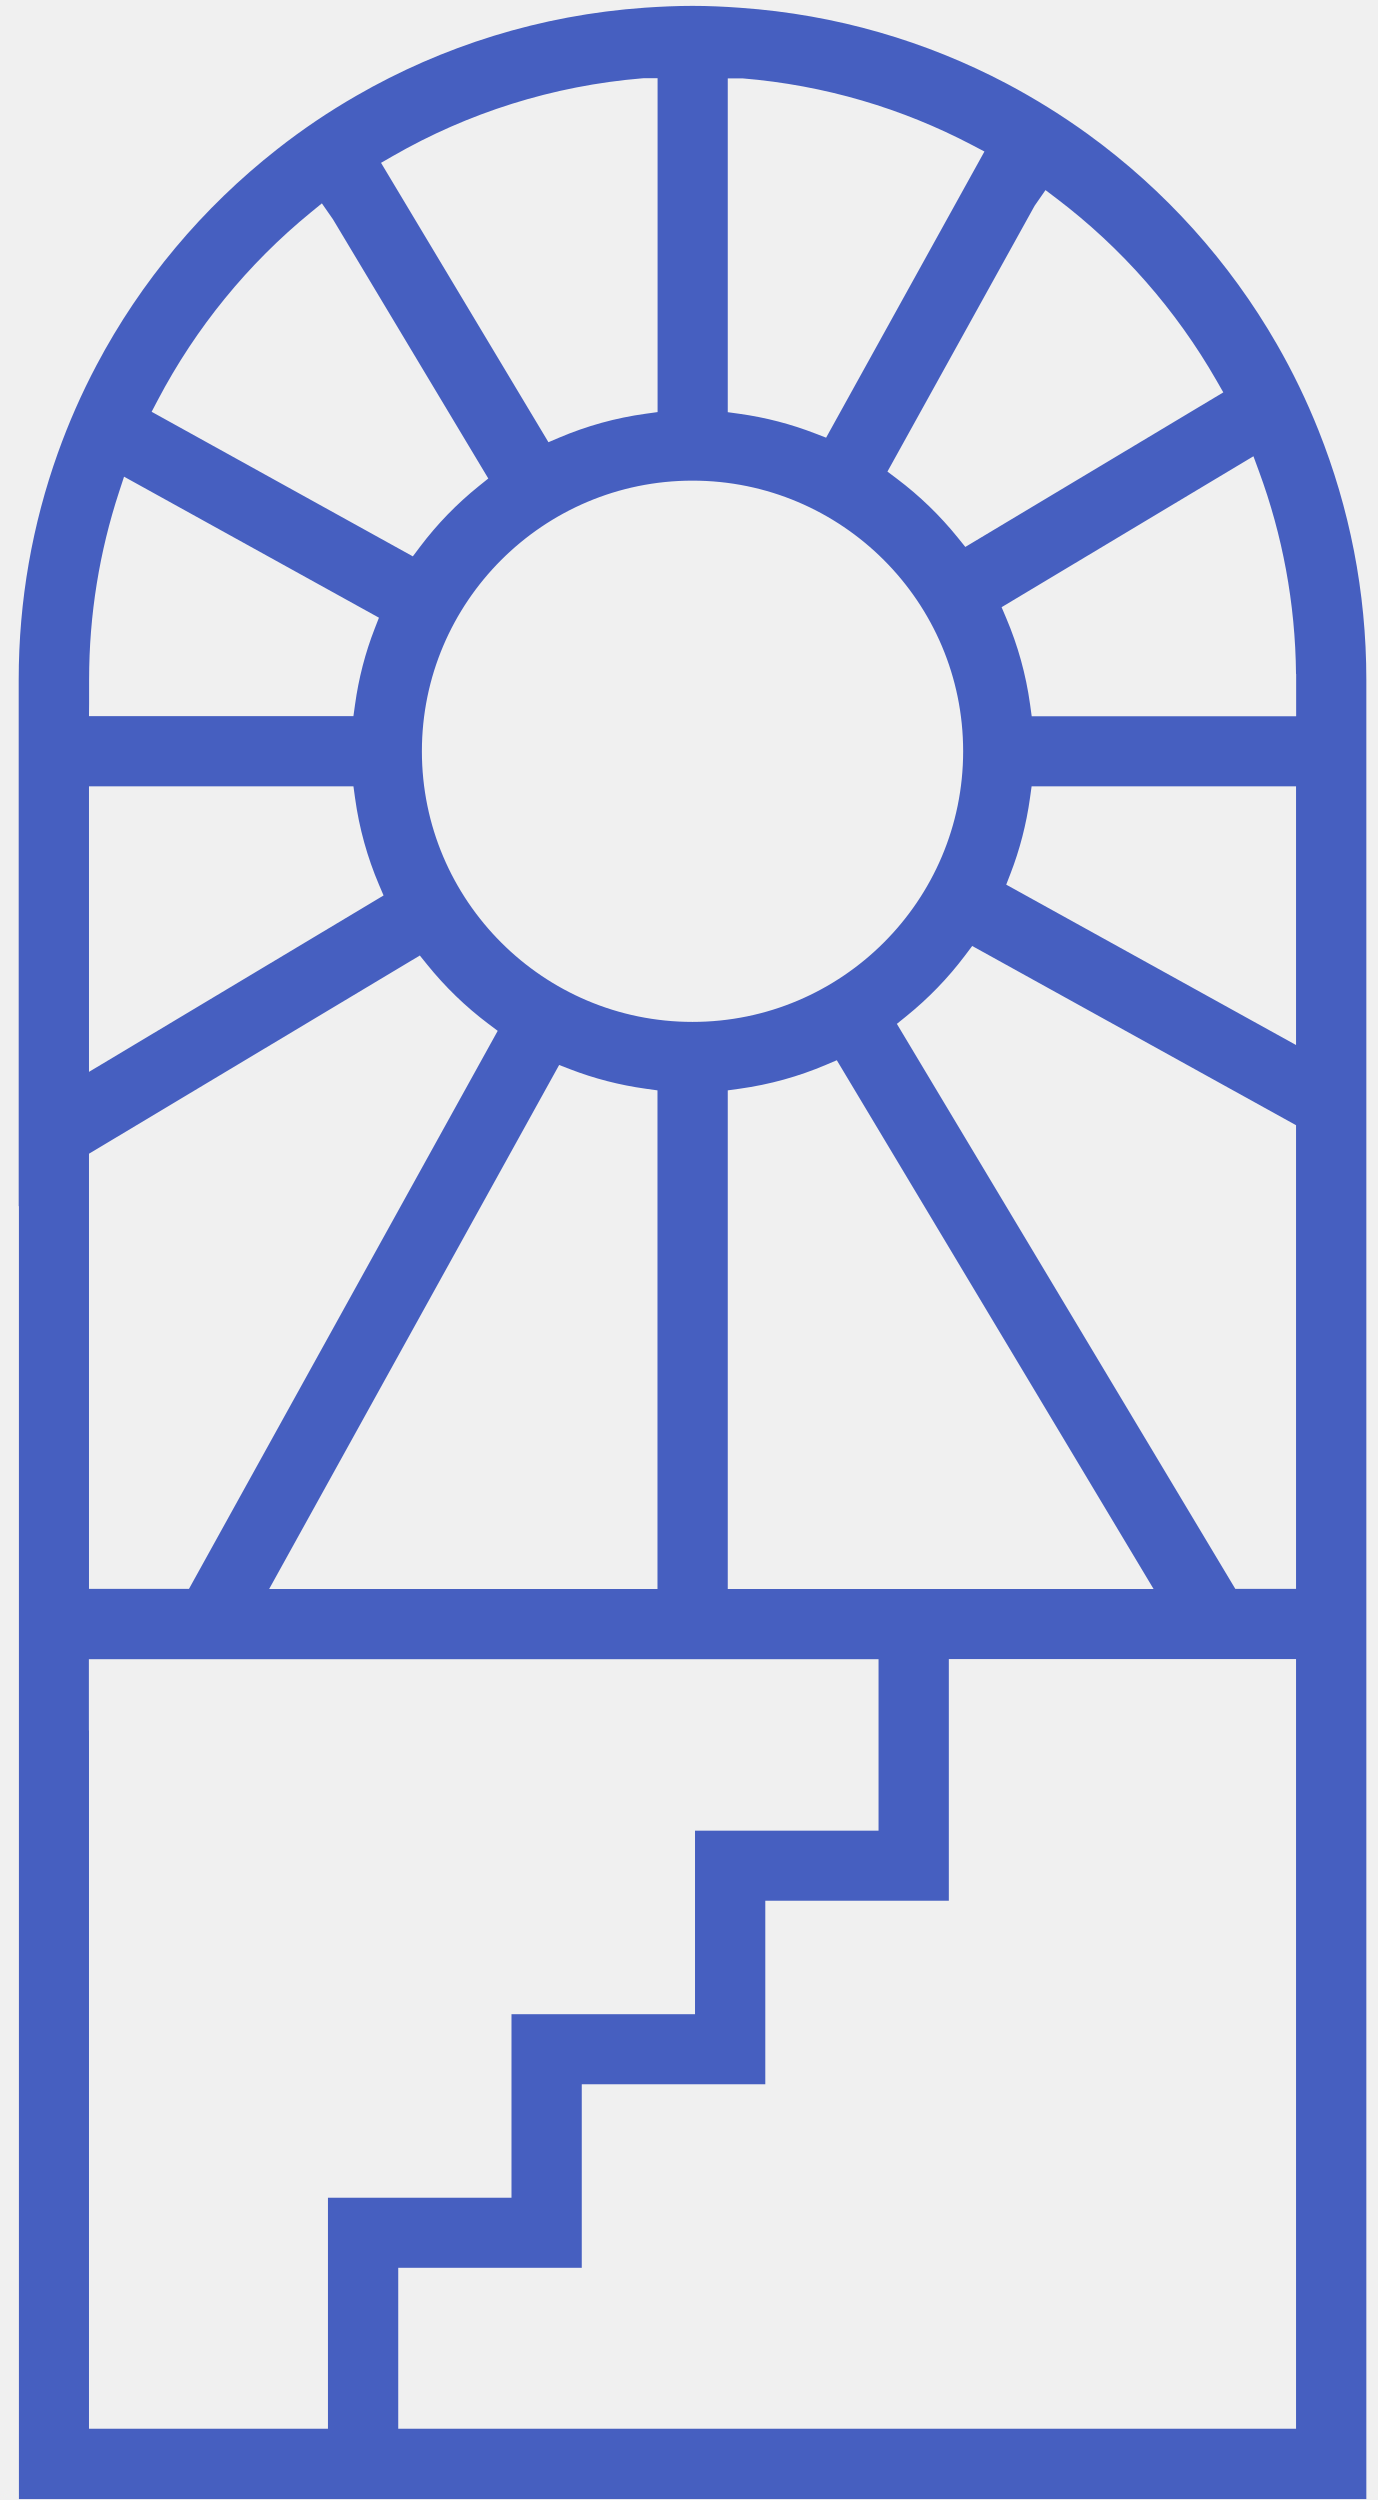
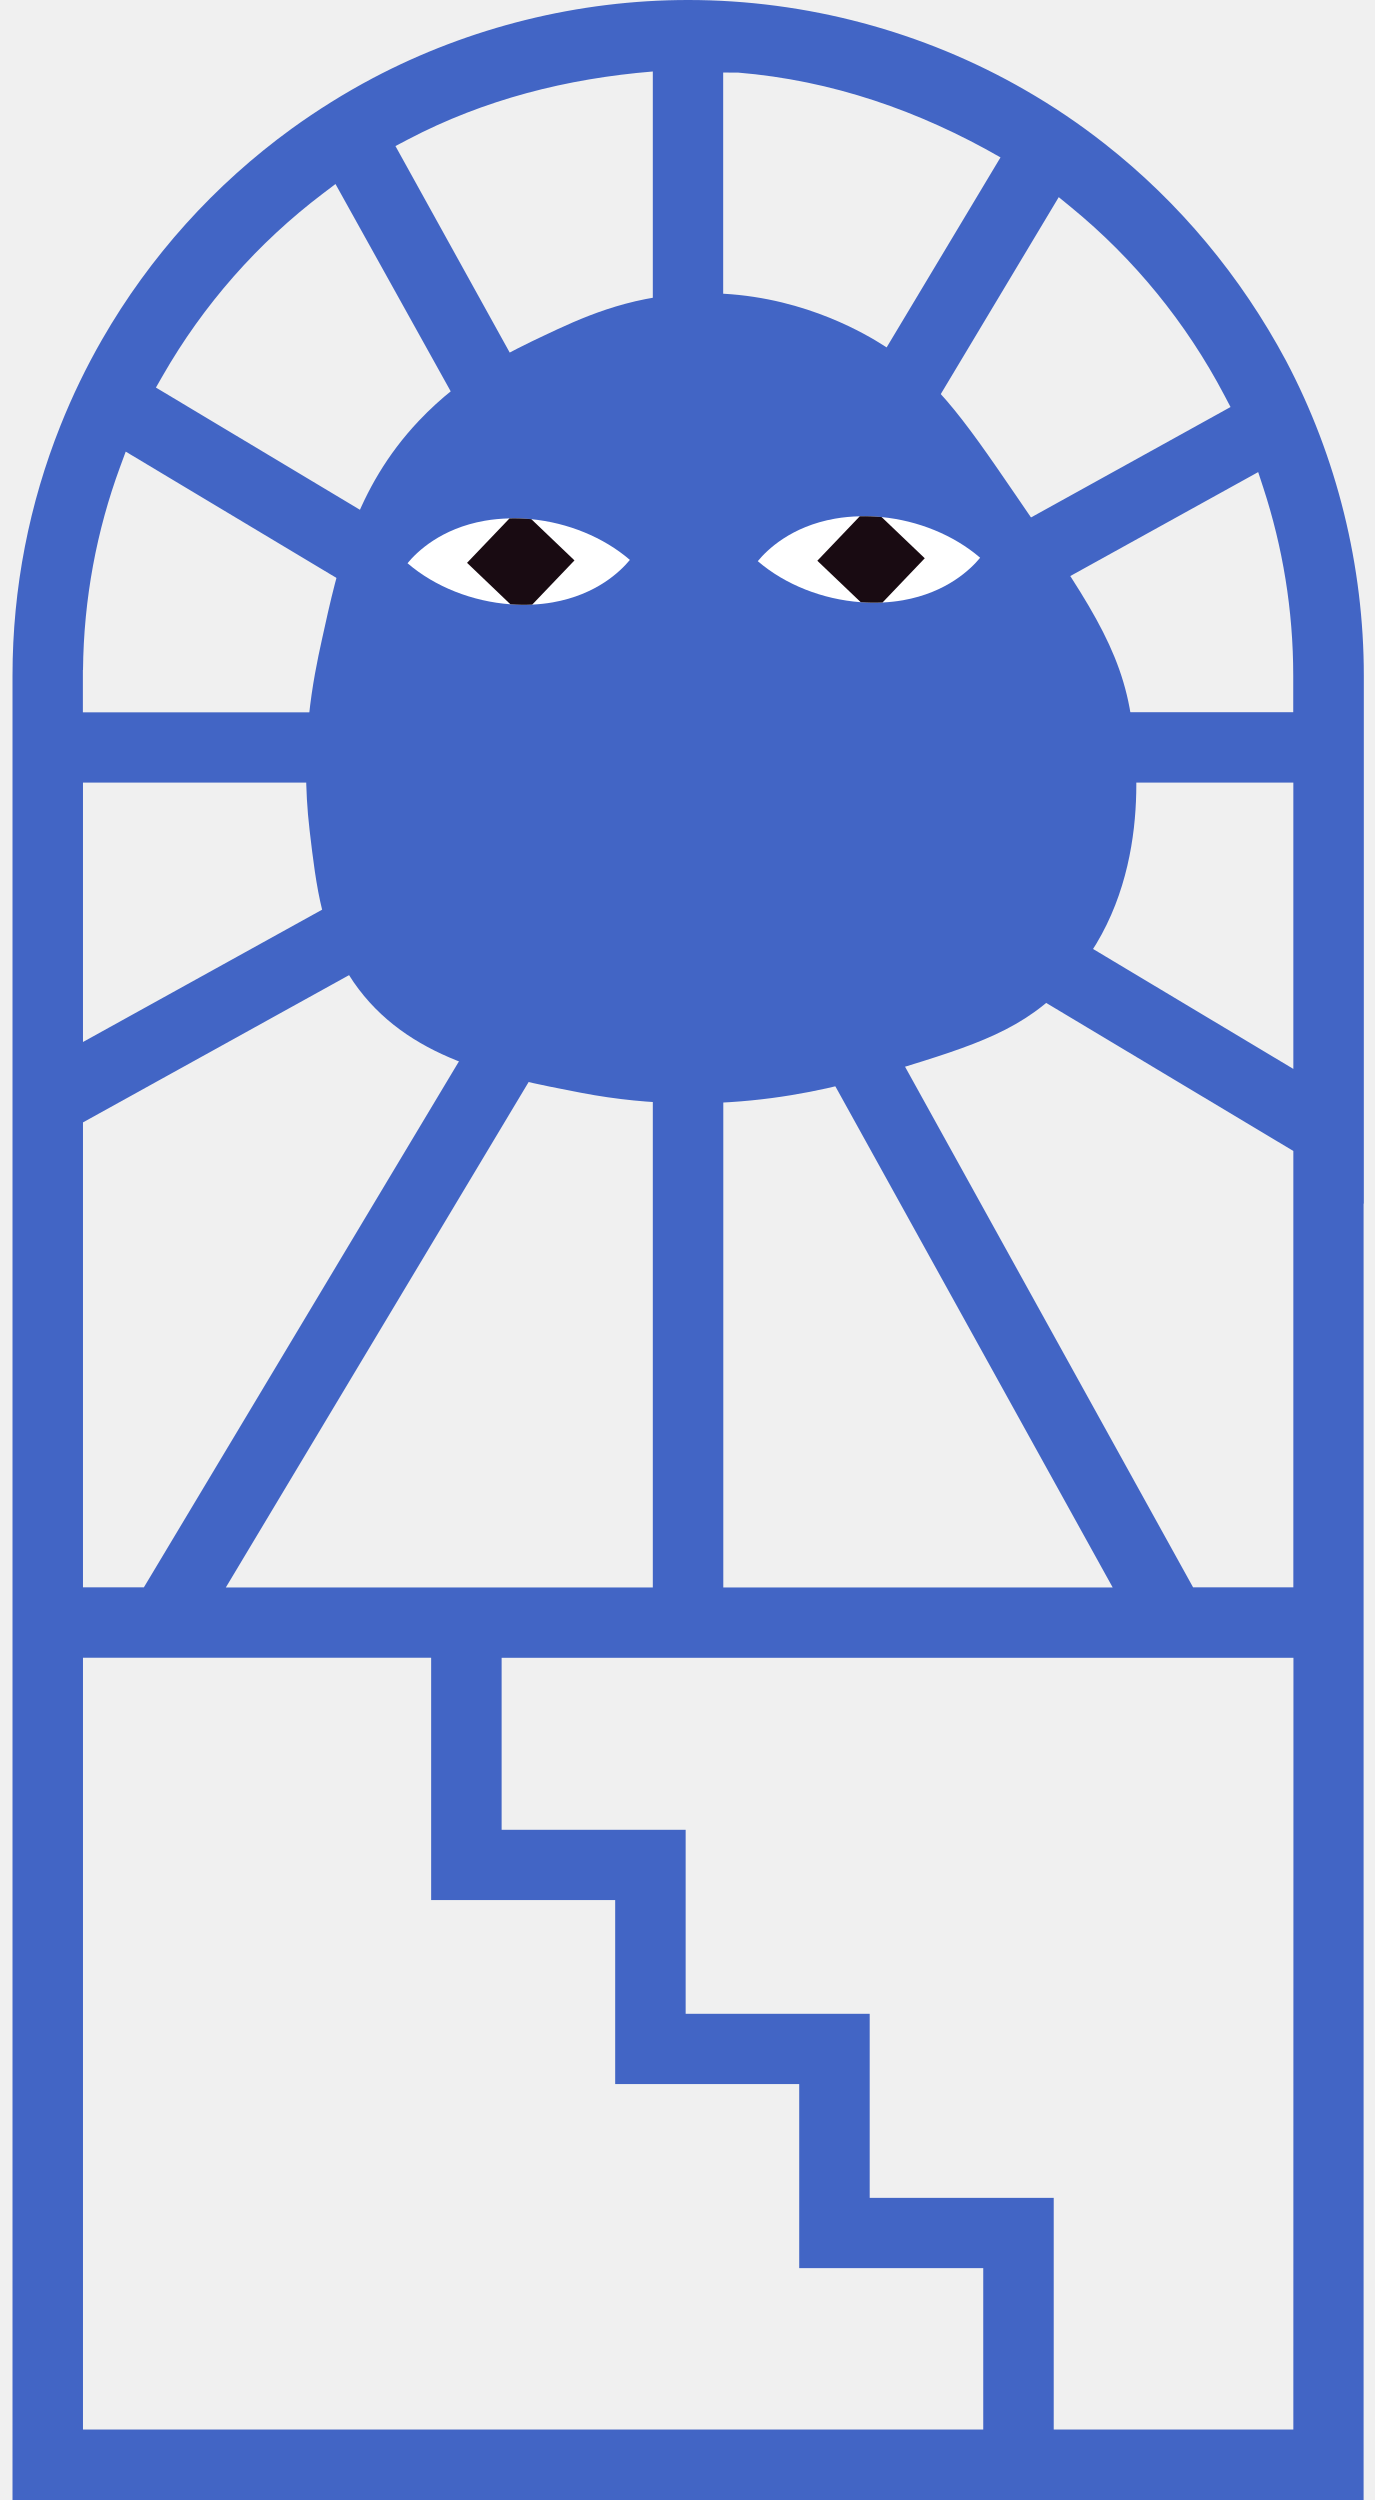
- <svg xmlns="http://www.w3.org/2000/svg" width="221" height="401" viewBox="0 0 221 401" fill="none">
-   <path fill-rule="evenodd" clip-rule="evenodd" d="M3 109.004V193.474H3.035V400.848H219.16V109.004C219.16 94.899 216.431 81.427 211.502 69.062C209.592 64.268 207.357 59.647 204.817 55.231L204.817 55.23C197.193 41.962 186.841 30.483 174.509 21.528C170.381 18.543 166.03 15.831 161.493 13.425C148.567 6.604 134.107 2.324 118.757 1.25L118.749 1.249C116.195 1.061 113.641 0.942 111.08 0.942C108.519 0.942 105.981 1.061 103.435 1.233C86.669 2.41 70.965 7.39 57.17 15.352L57.167 15.354C52.716 17.912 48.471 20.776 44.466 23.929L44.463 23.932C32.521 33.297 22.594 45.102 15.466 58.608C13.079 63.126 11.016 67.815 9.276 72.677C5.217 84.034 3 96.262 3 109.004ZM103.196 12.547H105.477V66.099L103.599 66.358C98.73 67.027 94.079 68.332 89.713 70.189L87.97 70.93L61.117 26.119L63.037 25.015C75.018 18.125 88.619 13.746 103.107 12.554L103.196 12.547ZM116.734 12.571H119.087C132.294 13.657 144.756 17.395 155.936 23.27L157.903 24.304L132.508 70.204L130.738 69.52C126.89 68.031 122.825 66.96 118.61 66.375L116.734 66.114V12.571ZM165.955 33.002L142.345 75.643L143.856 76.78C147.504 79.525 150.785 82.705 153.649 86.255L154.837 87.728L196.217 62.937L195.158 61.087C188.628 49.681 179.873 39.716 169.443 31.813L167.699 30.492L165.955 33.002ZM49.852 34.073L51.628 32.62L53.404 35.172L78.323 76.751L76.844 77.939C73.279 80.801 70.1 84.081 67.355 87.728L66.219 89.24L24.321 66.05L25.311 64.166C31.414 52.546 39.778 42.313 49.852 34.073ZM160.655 97.395L201.051 73.184L201.958 75.648C205.687 85.777 207.776 96.715 207.881 108.1L207.903 108.121V114.885H165.486L165.227 113.007C164.558 108.155 163.253 103.504 161.396 99.138L160.655 97.395ZM19.08 78.96L19.898 76.459L60.783 99.079L60.093 100.851C58.59 104.709 57.536 108.772 56.95 112.992L56.689 114.868H14.274L14.292 112.693V109.004C14.292 98.521 15.983 88.428 19.08 78.96ZM111.08 77.095C135.021 77.095 154.489 96.564 154.489 120.505C154.489 144.446 135.021 163.914 111.08 163.914C87.139 163.914 67.671 144.446 67.671 120.505C67.671 96.564 87.139 77.095 111.08 77.095ZM165.471 126.125H207.885V167.621L161.398 141.898L162.082 140.128C163.569 136.286 164.624 132.221 165.21 128L165.471 126.125ZM14.274 126.125H56.692L56.95 128.003C57.619 132.873 58.924 137.523 60.781 141.889L61.523 143.633L14.274 171.927V126.125ZM154.804 153.246L155.941 151.735L207.885 180.483V254.856H198.145L143.857 164.227L145.329 163.039C148.88 160.175 152.06 156.894 154.804 153.246ZM14.274 185.056L67.34 153.264L68.528 154.737C71.392 158.287 74.673 161.467 78.321 164.212L79.832 165.348L30.311 254.856H14.274V252.699V185.056ZM132.481 170.803L134.225 170.062L185.034 254.874H116.734V174.894L118.612 174.635C123.464 173.965 128.115 172.661 132.481 170.803ZM43.172 254.874L89.687 170.823L91.456 171.507C95.299 172.994 99.364 174.049 103.584 174.635L105.46 174.895V254.874H43.172ZM152.193 266.113H207.885V389.574H63.878V363.754H93.316V334.316H122.754V304.877H152.193V266.113ZM14.257 266.131H140.918V293.638H111.48V323.076H82.042V352.515H52.603V389.574H14.274V277.579H14.257V266.131Z" fill="#465FC0" />
+ <svg xmlns="http://www.w3.org/2000/svg" width="220" height="400" viewBox="0 0 220 400" fill="none">
+   <path fill-rule="evenodd" clip-rule="evenodd" d="M218.211 108.088V192.578H218.176V400H2.001V108.088C2.001 93.979 4.73 80.504 9.66 68.136C11.571 63.341 13.806 58.718 16.346 54.302L16.347 54.301C23.972 41.03 34.327 29.548 46.662 20.591C50.791 17.605 55.142 14.892 59.68 12.487C75.142 4.328 92.619 0 110.106 0C128.937 0 147.716 4.998 164.028 14.414L164.032 14.416C168.483 16.974 172.729 19.839 176.735 22.993L176.738 22.995C188.73 32.4 198.556 44.254 205.742 57.679C213.918 73.156 218.211 90.582 218.211 108.088ZM104.45 65.188V11.439C90.722 12.567 77.486 15.898 65.239 22.334L63.272 23.368L88.673 69.279L90.443 68.594C94.292 67.105 98.358 66.034 102.574 65.448L104.45 65.188ZM115.709 11.608V65.173L117.589 65.431C122.459 66.101 127.11 67.406 131.478 69.263L133.221 70.004L160.08 25.183C147.103 17.721 133.066 12.848 118.081 11.615L115.709 11.608ZM78.836 74.717L53.678 29.444L51.68 30.957C41.249 38.86 32.54 48.749 26.008 60.159L24.948 62.01L66.339 86.806L67.527 85.334C70.391 81.782 73.673 78.601 77.322 75.856L78.836 74.717ZM171.348 33.139L169.399 31.544L142.871 75.828L144.35 77.015C147.916 79.878 151.096 83.158 153.84 86.807L154.977 88.318L196.885 65.123L195.895 63.239C189.79 51.617 181.424 41.381 171.348 33.139ZM60.519 96.476L20.114 72.26L19.206 74.724C15.477 84.855 13.387 95.796 13.282 107.183L13.26 107.204V113.97H55.687L55.946 112.092C56.615 107.238 57.92 102.587 59.778 98.219L60.519 96.476ZM202.128 78.036L201.309 75.535L160.414 98.16L161.105 99.933C162.608 103.791 163.662 107.855 164.249 112.077L164.509 113.953H206.917V108.088C206.917 97.602 205.225 87.507 202.128 78.036ZM110.106 76.171C86.159 76.171 66.686 95.644 66.686 119.591C66.686 143.538 86.159 163.011 110.106 163.011C134.052 163.011 153.525 143.538 153.525 119.591C153.525 95.644 134.052 76.171 110.106 76.171ZM55.702 125.212H13.277V166.718L59.776 140.989L59.091 139.219C57.604 135.376 56.549 131.31 55.963 127.088L55.702 125.212ZM206.934 125.212H164.506L164.248 127.091C163.579 131.962 162.274 136.613 160.416 140.98L159.675 142.724L206.934 171.026V125.212ZM66.371 152.34L65.234 150.829L13.277 179.583V253.974H23.02L77.321 163.323L75.848 162.135C72.297 159.271 69.116 155.989 66.371 152.34ZM206.934 184.158L153.855 152.358L152.667 153.831C149.803 157.382 146.521 160.563 142.872 163.308L141.361 164.445L190.894 253.974H206.934V184.158ZM88.699 169.902L86.956 169.16L36.134 253.992H104.45V173.993L102.572 173.734C97.718 173.064 93.067 171.759 88.699 169.902ZM178.029 253.992L131.504 169.921L129.734 170.606C125.89 172.093 121.825 173.148 117.603 173.734L115.727 173.995V253.992H178.029ZM68.983 265.234H13.277V388.723H157.319V362.898H127.874V333.452H98.429V304.007H68.983V265.234ZM206.951 265.251H80.26V292.765H109.705V322.21H139.151V351.655H168.596V388.723H206.934L206.951 265.251Z" fill="#4265C5" />
+   <path d="M181.081 115.423C179.496 103.704 173.691 95.559 162.508 79.207C153.747 66.396 149.181 59.881 140.096 54.485C135.869 51.974 124.937 46.288 110.519 46.973C100.219 47.462 92.77 50.984 87.002 53.712C81.947 56.101 74.124 59.8 67.006 67.339C56.806 78.141 54.12 90.404 51.491 102.404C50.153 108.513 47.922 119.129 49.537 132.851C50.615 142.005 51.537 149.841 56.583 157.146C65.101 169.481 79.86 172.322 92.957 174.843C116.083 179.295 134.488 173.86 143.06 171.218C155.998 167.231 163.995 164.767 171 156.982C184.648 141.816 181.784 120.625 181.081 115.423Z" fill="#4265C5" />
+   <path d="M85.157 96.738C86.258 96.684 87.352 96.569 88.427 96.38C95.454 95.148 99.294 91.394 100.781 89.585C96.54 85.934 90.832 83.64 85.019 83.07C83.853 82.956 82.686 82.915 81.524 82.943C80.187 82.975 78.858 83.092 77.556 83.321C70.53 84.553 66.689 88.307 65.203 90.115C69.614 93.914 75.615 96.241 81.671 96.688C82.834 96.774 83.999 96.795 85.157 96.738Z" fill="white" />
+   <path d="M85.016 83.07C83.852 82.955 82.684 82.915 81.521 82.943L74.726 90.053L81.668 96.688C82.832 96.774 83.997 96.795 85.155 96.738L91.916 89.664L85.016 83.07Z" fill="#190B12" />
+   <path d="M141.203 96.4C142.304 96.345 143.397 96.229 144.473 96.04C151.499 94.804 155.338 91.048 156.823 89.239C152.581 85.59 146.871 83.298 141.058 82.731C139.893 82.617 138.725 82.578 137.563 82.606C136.226 82.638 134.897 82.756 133.595 82.986C126.57 84.221 122.731 87.977 121.246 89.786C125.659 93.583 131.66 95.907 137.716 96.351C138.88 96.436 140.045 96.457 141.203 96.4Z" fill="white" />
+   <path d="M141.058 82.732C139.893 82.618 138.725 82.578 137.563 82.606L130.771 89.719L137.717 96.352C138.88 96.437 140.046 96.457 141.203 96.4L147.961 89.323L141.058 82.732Z" fill="#190B12" />
</svg>
